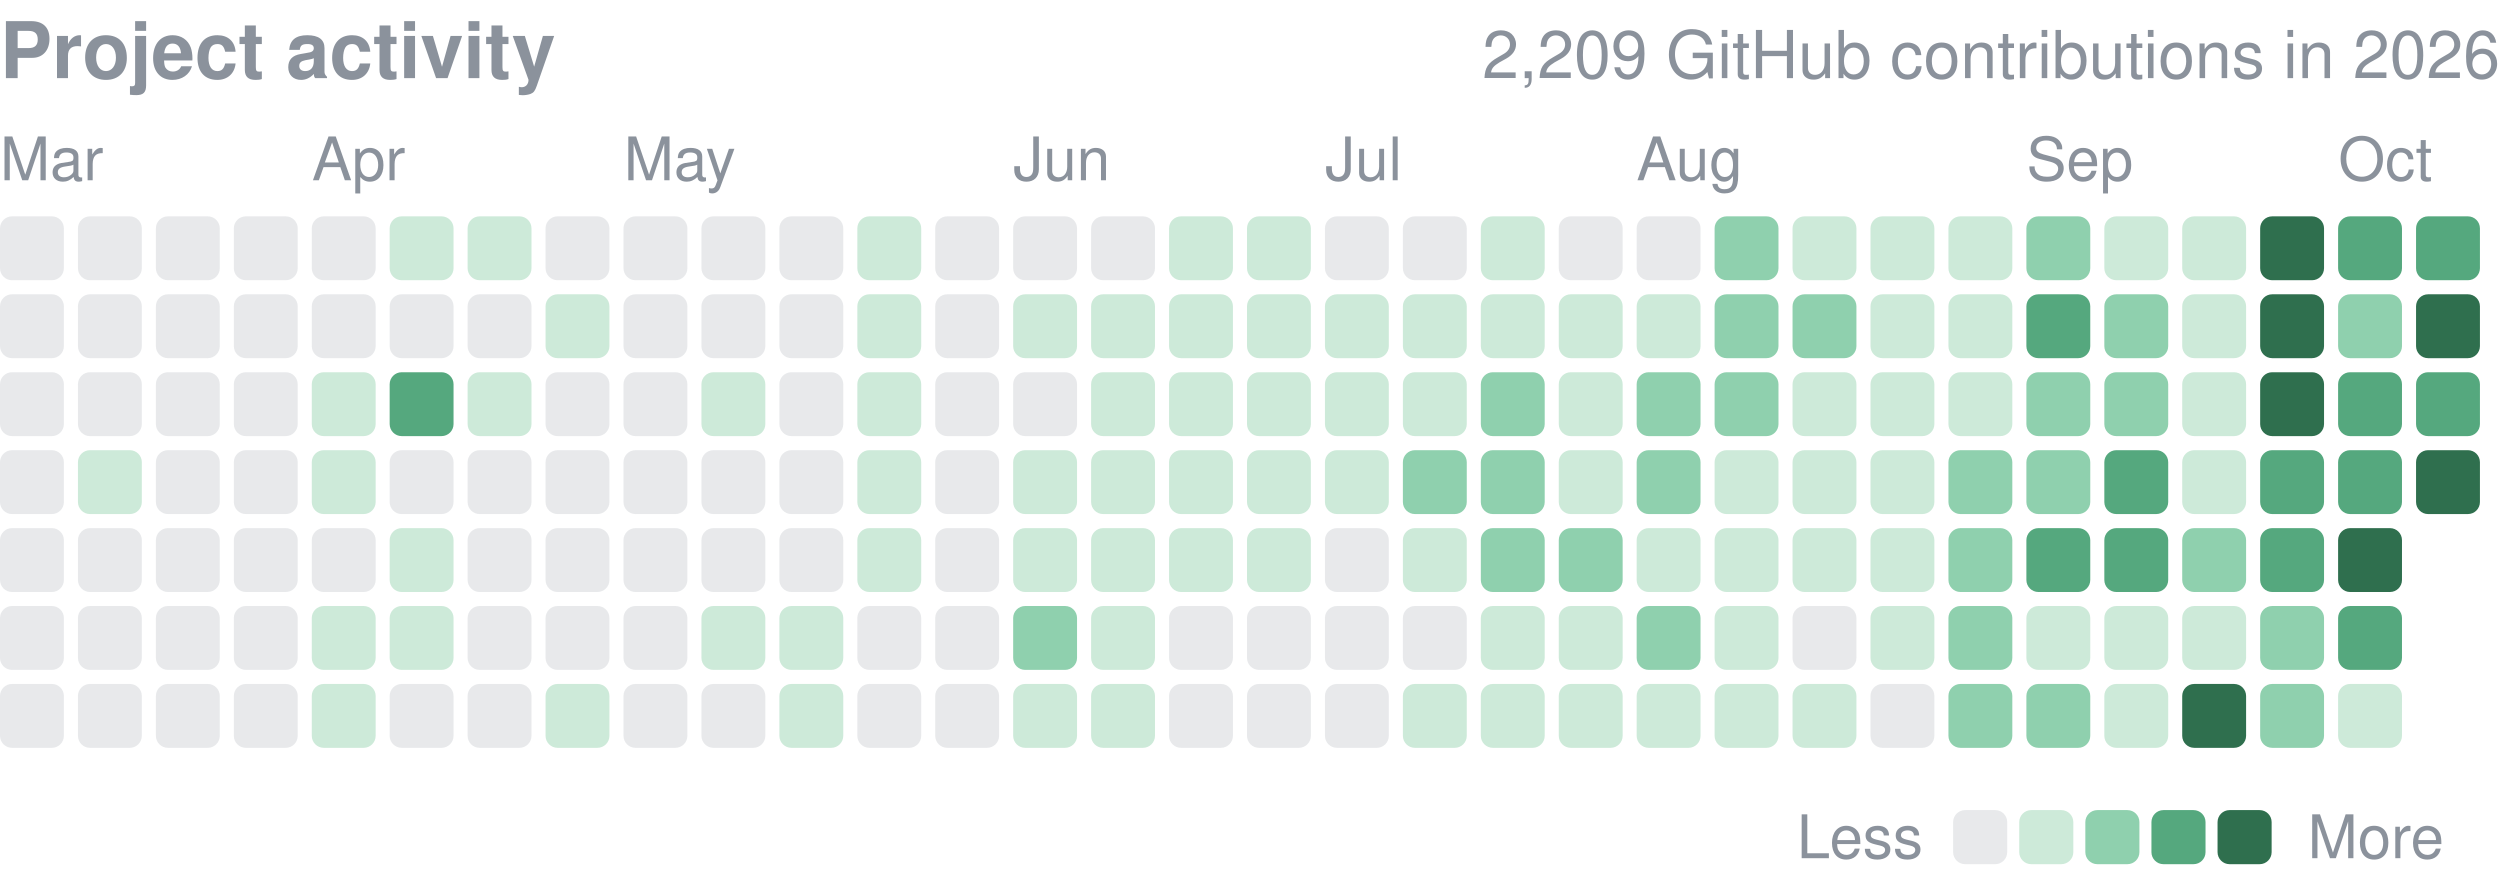
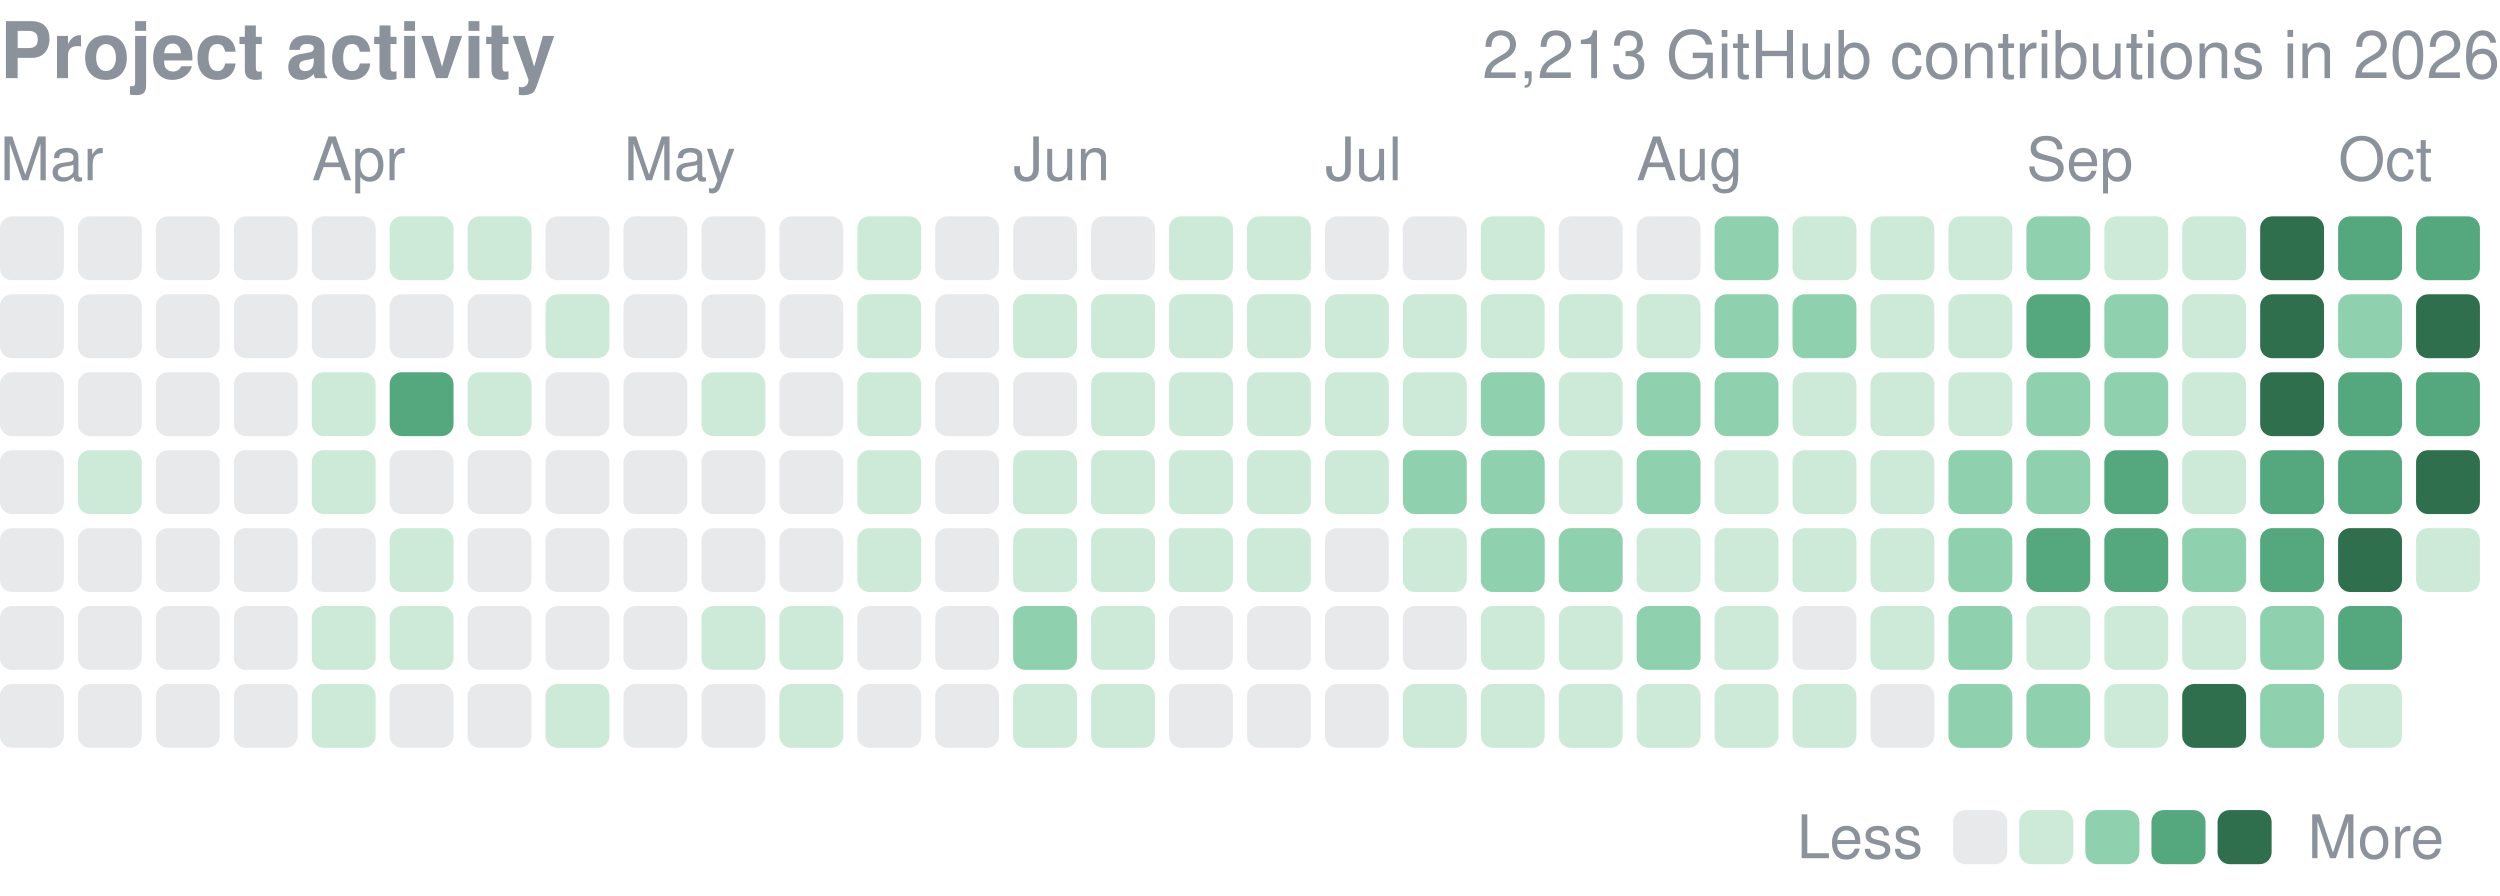
<svg xmlns="http://www.w3.org/2000/svg" width="416" height="149" viewBox="0 0 416 149" role="img" aria-label="yjinyoo GitHub contributions per day in 2026">
  <style>text{font-family:-apple-system,BlinkMacSystemFont,"Segoe UI",Helvetica,Arial,sans-serif}</style>
  <text x="0" y="13" font-size="13" font-weight="600" fill="#8b929c">Project activity</text>
-   <text x="416" y="13" font-size="11" fill="#8b929c" text-anchor="end">2,209 GitHub contributions in 2026</text>
+   <text x="416" y="13" font-size="11" fill="#8b929c" text-anchor="end">2,213 GitHub contributions in 2026</text>
  <text x="0.0" y="30" font-size="10" fill="#8b929c">Mar</text>
  <text x="51.9" y="30" font-size="10" fill="#8b929c">Apr</text>
  <text x="103.8" y="30" font-size="10" fill="#8b929c">May</text>
  <text x="168.6" y="30" font-size="10" fill="#8b929c">Jun</text>
  <text x="220.5" y="30" font-size="10" fill="#8b929c">Jul</text>
  <text x="272.3" y="30" font-size="10" fill="#8b929c">Aug</text>
  <text x="337.2" y="30" font-size="10" fill="#8b929c">Sep</text>
  <text x="389.1" y="30" font-size="10" fill="#8b929c">Oct</text>
  <rect x="0.00" y="36.00" width="10.63" height="10.63" rx="2.0" fill="#8b929c" opacity="0.2" />
  <rect x="0.00" y="48.97" width="10.63" height="10.63" rx="2.0" fill="#8b929c" opacity="0.2" />
  <rect x="0.00" y="61.94" width="10.63" height="10.63" rx="2.0" fill="#8b929c" opacity="0.2" />
  <rect x="0.00" y="74.91" width="10.63" height="10.63" rx="2.0" fill="#8b929c" opacity="0.2" />
  <rect x="0.00" y="87.88" width="10.63" height="10.63" rx="2.0" fill="#8b929c" opacity="0.2" />
  <rect x="0.00" y="100.84" width="10.63" height="10.63" rx="2.0" fill="#8b929c" opacity="0.2" />
  <rect x="0.00" y="113.81" width="10.63" height="10.63" rx="2.0" fill="#8b929c" opacity="0.2" />
  <rect x="12.97" y="36.00" width="10.63" height="10.63" rx="2.0" fill="#8b929c" opacity="0.2" />
  <rect x="12.97" y="48.97" width="10.63" height="10.63" rx="2.0" fill="#8b929c" opacity="0.2" />
  <rect x="12.97" y="61.94" width="10.63" height="10.63" rx="2.0" fill="#8b929c" opacity="0.2" />
  <rect x="12.97" y="74.91" width="10.63" height="10.63" rx="2.0" fill="#cdead9" />
  <rect x="12.97" y="87.88" width="10.63" height="10.63" rx="2.0" fill="#8b929c" opacity="0.2" />
  <rect x="12.97" y="100.84" width="10.63" height="10.63" rx="2.0" fill="#8b929c" opacity="0.2" />
  <rect x="12.97" y="113.81" width="10.63" height="10.63" rx="2.0" fill="#8b929c" opacity="0.2" />
  <rect x="25.94" y="36.00" width="10.63" height="10.63" rx="2.0" fill="#8b929c" opacity="0.2" />
  <rect x="25.94" y="48.97" width="10.63" height="10.63" rx="2.0" fill="#8b929c" opacity="0.2" />
  <rect x="25.94" y="61.94" width="10.63" height="10.63" rx="2.0" fill="#8b929c" opacity="0.2" />
  <rect x="25.94" y="74.91" width="10.63" height="10.63" rx="2.0" fill="#8b929c" opacity="0.2" />
  <rect x="25.94" y="87.88" width="10.63" height="10.63" rx="2.0" fill="#8b929c" opacity="0.2" />
  <rect x="25.94" y="100.84" width="10.63" height="10.63" rx="2.0" fill="#8b929c" opacity="0.2" />
  <rect x="25.94" y="113.81" width="10.63" height="10.63" rx="2.0" fill="#8b929c" opacity="0.2" />
  <rect x="38.91" y="36.00" width="10.63" height="10.63" rx="2.0" fill="#8b929c" opacity="0.2" />
  <rect x="38.91" y="48.97" width="10.63" height="10.63" rx="2.0" fill="#8b929c" opacity="0.2" />
  <rect x="38.91" y="61.94" width="10.63" height="10.63" rx="2.0" fill="#8b929c" opacity="0.2" />
  <rect x="38.91" y="74.91" width="10.63" height="10.63" rx="2.0" fill="#8b929c" opacity="0.2" />
  <rect x="38.91" y="87.88" width="10.63" height="10.63" rx="2.0" fill="#8b929c" opacity="0.2" />
  <rect x="38.91" y="100.84" width="10.63" height="10.63" rx="2.0" fill="#8b929c" opacity="0.2" />
  <rect x="38.91" y="113.81" width="10.63" height="10.63" rx="2.0" fill="#8b929c" opacity="0.2" />
  <rect x="51.88" y="36.00" width="10.63" height="10.63" rx="2.0" fill="#8b929c" opacity="0.2" />
  <rect x="51.88" y="48.97" width="10.63" height="10.63" rx="2.0" fill="#8b929c" opacity="0.2" />
  <rect x="51.88" y="61.94" width="10.63" height="10.63" rx="2.0" fill="#cdead9" />
  <rect x="51.88" y="74.91" width="10.63" height="10.63" rx="2.0" fill="#cdead9" />
  <rect x="51.88" y="87.88" width="10.63" height="10.63" rx="2.0" fill="#8b929c" opacity="0.2" />
  <rect x="51.88" y="100.84" width="10.63" height="10.63" rx="2.0" fill="#cdead9" />
  <rect x="51.88" y="113.81" width="10.63" height="10.63" rx="2.0" fill="#cdead9" />
  <rect x="64.84" y="36.00" width="10.63" height="10.63" rx="2.0" fill="#cdead9" />
  <rect x="64.84" y="48.97" width="10.63" height="10.63" rx="2.0" fill="#8b929c" opacity="0.2" />
  <rect x="64.84" y="61.94" width="10.63" height="10.63" rx="2.0" fill="#55a87e" />
  <rect x="64.84" y="74.91" width="10.63" height="10.63" rx="2.0" fill="#8b929c" opacity="0.2" />
  <rect x="64.84" y="87.88" width="10.63" height="10.63" rx="2.0" fill="#cdead9" />
  <rect x="64.84" y="100.84" width="10.63" height="10.63" rx="2.0" fill="#cdead9" />
  <rect x="64.84" y="113.81" width="10.63" height="10.63" rx="2.0" fill="#8b929c" opacity="0.2" />
  <rect x="77.81" y="36.00" width="10.63" height="10.63" rx="2.0" fill="#cdead9" />
  <rect x="77.81" y="48.97" width="10.63" height="10.63" rx="2.0" fill="#8b929c" opacity="0.2" />
  <rect x="77.81" y="61.94" width="10.63" height="10.63" rx="2.0" fill="#cdead9" />
  <rect x="77.81" y="74.91" width="10.63" height="10.63" rx="2.0" fill="#8b929c" opacity="0.2" />
  <rect x="77.81" y="87.88" width="10.63" height="10.63" rx="2.0" fill="#8b929c" opacity="0.2" />
  <rect x="77.81" y="100.84" width="10.63" height="10.63" rx="2.0" fill="#8b929c" opacity="0.2" />
  <rect x="77.81" y="113.81" width="10.63" height="10.63" rx="2.0" fill="#8b929c" opacity="0.2" />
  <rect x="90.78" y="36.00" width="10.63" height="10.63" rx="2.0" fill="#8b929c" opacity="0.2" />
  <rect x="90.78" y="48.97" width="10.63" height="10.63" rx="2.0" fill="#cdead9" />
  <rect x="90.78" y="61.94" width="10.63" height="10.63" rx="2.0" fill="#8b929c" opacity="0.2" />
  <rect x="90.78" y="74.91" width="10.63" height="10.63" rx="2.0" fill="#8b929c" opacity="0.2" />
  <rect x="90.78" y="87.88" width="10.63" height="10.63" rx="2.0" fill="#8b929c" opacity="0.2" />
  <rect x="90.78" y="100.84" width="10.63" height="10.63" rx="2.0" fill="#8b929c" opacity="0.2" />
  <rect x="90.78" y="113.81" width="10.63" height="10.63" rx="2.0" fill="#cdead9" />
  <rect x="103.75" y="36.00" width="10.63" height="10.63" rx="2.0" fill="#8b929c" opacity="0.2" />
  <rect x="103.75" y="48.97" width="10.63" height="10.63" rx="2.0" fill="#8b929c" opacity="0.2" />
  <rect x="103.75" y="61.94" width="10.63" height="10.63" rx="2.0" fill="#8b929c" opacity="0.2" />
  <rect x="103.75" y="74.91" width="10.63" height="10.63" rx="2.0" fill="#8b929c" opacity="0.2" />
  <rect x="103.75" y="87.88" width="10.63" height="10.63" rx="2.0" fill="#8b929c" opacity="0.2" />
  <rect x="103.75" y="100.84" width="10.63" height="10.63" rx="2.0" fill="#8b929c" opacity="0.2" />
  <rect x="103.75" y="113.81" width="10.63" height="10.63" rx="2.0" fill="#8b929c" opacity="0.2" />
  <rect x="116.72" y="36.00" width="10.63" height="10.63" rx="2.0" fill="#8b929c" opacity="0.2" />
  <rect x="116.72" y="48.97" width="10.63" height="10.63" rx="2.0" fill="#8b929c" opacity="0.2" />
  <rect x="116.72" y="61.94" width="10.63" height="10.63" rx="2.0" fill="#cdead9" />
  <rect x="116.72" y="74.91" width="10.63" height="10.63" rx="2.0" fill="#8b929c" opacity="0.2" />
  <rect x="116.72" y="87.88" width="10.63" height="10.63" rx="2.0" fill="#8b929c" opacity="0.2" />
  <rect x="116.72" y="100.84" width="10.63" height="10.63" rx="2.0" fill="#cdead9" />
  <rect x="116.72" y="113.81" width="10.63" height="10.63" rx="2.0" fill="#8b929c" opacity="0.2" />
  <rect x="129.69" y="36.00" width="10.63" height="10.63" rx="2.0" fill="#8b929c" opacity="0.2" />
  <rect x="129.69" y="48.97" width="10.63" height="10.63" rx="2.0" fill="#8b929c" opacity="0.2" />
  <rect x="129.69" y="61.94" width="10.63" height="10.63" rx="2.0" fill="#8b929c" opacity="0.2" />
  <rect x="129.69" y="74.91" width="10.63" height="10.63" rx="2.0" fill="#8b929c" opacity="0.2" />
  <rect x="129.69" y="87.88" width="10.63" height="10.63" rx="2.0" fill="#8b929c" opacity="0.2" />
  <rect x="129.69" y="100.84" width="10.63" height="10.63" rx="2.0" fill="#cdead9" />
  <rect x="129.69" y="113.81" width="10.63" height="10.63" rx="2.0" fill="#cdead9" />
  <rect x="142.66" y="36.00" width="10.63" height="10.63" rx="2.0" fill="#cdead9" />
  <rect x="142.66" y="48.97" width="10.63" height="10.63" rx="2.0" fill="#cdead9" />
  <rect x="142.66" y="61.94" width="10.63" height="10.63" rx="2.0" fill="#cdead9" />
  <rect x="142.66" y="74.91" width="10.63" height="10.63" rx="2.0" fill="#cdead9" />
  <rect x="142.66" y="87.88" width="10.63" height="10.63" rx="2.0" fill="#cdead9" />
  <rect x="142.66" y="100.84" width="10.63" height="10.63" rx="2.0" fill="#8b929c" opacity="0.2" />
  <rect x="142.66" y="113.81" width="10.63" height="10.63" rx="2.0" fill="#8b929c" opacity="0.2" />
  <rect x="155.62" y="36.00" width="10.63" height="10.63" rx="2.0" fill="#8b929c" opacity="0.2" />
  <rect x="155.62" y="48.97" width="10.63" height="10.63" rx="2.0" fill="#8b929c" opacity="0.2" />
  <rect x="155.62" y="61.94" width="10.63" height="10.63" rx="2.0" fill="#8b929c" opacity="0.2" />
  <rect x="155.62" y="74.91" width="10.63" height="10.63" rx="2.0" fill="#8b929c" opacity="0.2" />
  <rect x="155.62" y="87.88" width="10.63" height="10.63" rx="2.0" fill="#8b929c" opacity="0.2" />
  <rect x="155.62" y="100.84" width="10.63" height="10.63" rx="2.0" fill="#8b929c" opacity="0.2" />
  <rect x="155.62" y="113.81" width="10.63" height="10.63" rx="2.0" fill="#8b929c" opacity="0.2" />
  <rect x="168.59" y="36.00" width="10.63" height="10.63" rx="2.0" fill="#8b929c" opacity="0.2" />
  <rect x="168.59" y="48.97" width="10.63" height="10.63" rx="2.0" fill="#cdead9" />
  <rect x="168.59" y="61.94" width="10.63" height="10.63" rx="2.0" fill="#8b929c" opacity="0.2" />
  <rect x="168.59" y="74.91" width="10.63" height="10.63" rx="2.0" fill="#cdead9" />
  <rect x="168.59" y="87.88" width="10.63" height="10.63" rx="2.0" fill="#cdead9" />
  <rect x="168.59" y="100.84" width="10.63" height="10.63" rx="2.0" fill="#8fd0ae" />
  <rect x="168.59" y="113.81" width="10.63" height="10.63" rx="2.0" fill="#cdead9" />
  <rect x="181.56" y="36.00" width="10.63" height="10.63" rx="2.0" fill="#8b929c" opacity="0.2" />
  <rect x="181.56" y="48.97" width="10.63" height="10.63" rx="2.0" fill="#cdead9" />
  <rect x="181.56" y="61.94" width="10.63" height="10.63" rx="2.0" fill="#cdead9" />
  <rect x="181.56" y="74.91" width="10.63" height="10.63" rx="2.0" fill="#cdead9" />
  <rect x="181.56" y="87.88" width="10.63" height="10.63" rx="2.0" fill="#cdead9" />
  <rect x="181.56" y="100.84" width="10.63" height="10.63" rx="2.0" fill="#cdead9" />
  <rect x="181.56" y="113.81" width="10.63" height="10.63" rx="2.0" fill="#cdead9" />
  <rect x="194.53" y="36.00" width="10.63" height="10.63" rx="2.0" fill="#cdead9" />
  <rect x="194.53" y="48.97" width="10.63" height="10.63" rx="2.0" fill="#cdead9" />
  <rect x="194.53" y="61.94" width="10.63" height="10.63" rx="2.0" fill="#cdead9" />
  <rect x="194.53" y="74.91" width="10.63" height="10.63" rx="2.0" fill="#cdead9" />
  <rect x="194.53" y="87.88" width="10.63" height="10.63" rx="2.0" fill="#cdead9" />
  <rect x="194.53" y="100.84" width="10.63" height="10.63" rx="2.0" fill="#8b929c" opacity="0.2" />
  <rect x="194.53" y="113.81" width="10.63" height="10.63" rx="2.0" fill="#8b929c" opacity="0.2" />
  <rect x="207.50" y="36.00" width="10.63" height="10.63" rx="2.0" fill="#cdead9" />
  <rect x="207.50" y="48.97" width="10.63" height="10.63" rx="2.0" fill="#cdead9" />
  <rect x="207.50" y="61.94" width="10.63" height="10.63" rx="2.0" fill="#cdead9" />
  <rect x="207.50" y="74.91" width="10.63" height="10.63" rx="2.0" fill="#cdead9" />
  <rect x="207.50" y="87.88" width="10.63" height="10.63" rx="2.0" fill="#cdead9" />
  <rect x="207.50" y="100.84" width="10.63" height="10.63" rx="2.0" fill="#8b929c" opacity="0.2" />
  <rect x="207.50" y="113.81" width="10.63" height="10.63" rx="2.0" fill="#8b929c" opacity="0.2" />
  <rect x="220.47" y="36.00" width="10.63" height="10.63" rx="2.0" fill="#8b929c" opacity="0.2" />
  <rect x="220.47" y="48.97" width="10.63" height="10.63" rx="2.0" fill="#cdead9" />
  <rect x="220.47" y="61.94" width="10.63" height="10.63" rx="2.0" fill="#cdead9" />
  <rect x="220.47" y="74.91" width="10.63" height="10.63" rx="2.0" fill="#cdead9" />
  <rect x="220.47" y="87.88" width="10.63" height="10.63" rx="2.0" fill="#8b929c" opacity="0.2" />
  <rect x="220.47" y="100.84" width="10.63" height="10.63" rx="2.0" fill="#8b929c" opacity="0.2" />
  <rect x="220.47" y="113.81" width="10.63" height="10.63" rx="2.0" fill="#8b929c" opacity="0.2" />
  <rect x="233.44" y="36.00" width="10.63" height="10.63" rx="2.0" fill="#8b929c" opacity="0.2" />
  <rect x="233.44" y="48.97" width="10.63" height="10.63" rx="2.0" fill="#cdead9" />
  <rect x="233.44" y="61.94" width="10.63" height="10.63" rx="2.0" fill="#cdead9" />
  <rect x="233.44" y="74.91" width="10.63" height="10.63" rx="2.0" fill="#8fd0ae" />
  <rect x="233.44" y="87.88" width="10.63" height="10.63" rx="2.0" fill="#cdead9" />
  <rect x="233.44" y="100.84" width="10.63" height="10.63" rx="2.0" fill="#8b929c" opacity="0.2" />
  <rect x="233.44" y="113.81" width="10.63" height="10.63" rx="2.0" fill="#cdead9" />
  <rect x="246.41" y="36.00" width="10.63" height="10.63" rx="2.0" fill="#cdead9" />
  <rect x="246.41" y="48.97" width="10.63" height="10.63" rx="2.0" fill="#cdead9" />
  <rect x="246.41" y="61.94" width="10.63" height="10.63" rx="2.0" fill="#8fd0ae" />
  <rect x="246.41" y="74.91" width="10.63" height="10.63" rx="2.0" fill="#8fd0ae" />
  <rect x="246.41" y="87.88" width="10.63" height="10.63" rx="2.0" fill="#8fd0ae" />
  <rect x="246.41" y="100.84" width="10.63" height="10.63" rx="2.0" fill="#cdead9" />
  <rect x="246.41" y="113.81" width="10.63" height="10.63" rx="2.0" fill="#cdead9" />
  <rect x="259.38" y="36.00" width="10.63" height="10.63" rx="2.0" fill="#8b929c" opacity="0.2" />
  <rect x="259.38" y="48.97" width="10.63" height="10.63" rx="2.0" fill="#cdead9" />
  <rect x="259.38" y="61.94" width="10.63" height="10.63" rx="2.0" fill="#cdead9" />
  <rect x="259.38" y="74.91" width="10.63" height="10.63" rx="2.0" fill="#cdead9" />
  <rect x="259.38" y="87.88" width="10.63" height="10.63" rx="2.0" fill="#8fd0ae" />
  <rect x="259.38" y="100.84" width="10.63" height="10.63" rx="2.0" fill="#cdead9" />
  <rect x="259.38" y="113.81" width="10.63" height="10.63" rx="2.0" fill="#cdead9" />
  <rect x="272.34" y="36.00" width="10.63" height="10.63" rx="2.0" fill="#8b929c" opacity="0.2" />
  <rect x="272.34" y="48.97" width="10.63" height="10.63" rx="2.0" fill="#cdead9" />
  <rect x="272.34" y="61.94" width="10.63" height="10.63" rx="2.0" fill="#8fd0ae" />
  <rect x="272.34" y="74.91" width="10.63" height="10.63" rx="2.0" fill="#8fd0ae" />
  <rect x="272.34" y="87.88" width="10.63" height="10.63" rx="2.0" fill="#cdead9" />
  <rect x="272.34" y="100.84" width="10.63" height="10.63" rx="2.0" fill="#8fd0ae" />
  <rect x="272.34" y="113.81" width="10.63" height="10.63" rx="2.0" fill="#cdead9" />
  <rect x="285.31" y="36.00" width="10.63" height="10.63" rx="2.0" fill="#8fd0ae" />
  <rect x="285.31" y="48.97" width="10.63" height="10.63" rx="2.0" fill="#8fd0ae" />
  <rect x="285.31" y="61.94" width="10.63" height="10.63" rx="2.0" fill="#8fd0ae" />
  <rect x="285.31" y="74.91" width="10.63" height="10.63" rx="2.0" fill="#cdead9" />
  <rect x="285.31" y="87.88" width="10.63" height="10.63" rx="2.0" fill="#cdead9" />
  <rect x="285.31" y="100.84" width="10.63" height="10.63" rx="2.0" fill="#cdead9" />
  <rect x="285.31" y="113.81" width="10.63" height="10.63" rx="2.0" fill="#cdead9" />
  <rect x="298.28" y="36.00" width="10.63" height="10.63" rx="2.0" fill="#cdead9" />
  <rect x="298.28" y="48.97" width="10.63" height="10.63" rx="2.0" fill="#8fd0ae" />
  <rect x="298.28" y="61.94" width="10.63" height="10.63" rx="2.0" fill="#cdead9" />
  <rect x="298.28" y="74.91" width="10.63" height="10.63" rx="2.0" fill="#cdead9" />
  <rect x="298.28" y="87.88" width="10.63" height="10.63" rx="2.0" fill="#cdead9" />
  <rect x="298.28" y="100.84" width="10.63" height="10.63" rx="2.0" fill="#8b929c" opacity="0.2" />
  <rect x="298.28" y="113.81" width="10.63" height="10.63" rx="2.0" fill="#cdead9" />
  <rect x="311.25" y="36.00" width="10.63" height="10.63" rx="2.0" fill="#cdead9" />
  <rect x="311.25" y="48.97" width="10.63" height="10.63" rx="2.0" fill="#cdead9" />
  <rect x="311.25" y="61.94" width="10.63" height="10.63" rx="2.0" fill="#cdead9" />
  <rect x="311.25" y="74.91" width="10.63" height="10.63" rx="2.0" fill="#cdead9" />
  <rect x="311.25" y="87.88" width="10.63" height="10.63" rx="2.0" fill="#cdead9" />
  <rect x="311.25" y="100.84" width="10.63" height="10.63" rx="2.0" fill="#cdead9" />
  <rect x="311.25" y="113.81" width="10.63" height="10.63" rx="2.0" fill="#8b929c" opacity="0.2" />
  <rect x="324.22" y="36.00" width="10.63" height="10.63" rx="2.0" fill="#cdead9" />
  <rect x="324.22" y="48.97" width="10.63" height="10.63" rx="2.0" fill="#cdead9" />
  <rect x="324.22" y="61.94" width="10.63" height="10.63" rx="2.0" fill="#cdead9" />
  <rect x="324.22" y="74.91" width="10.63" height="10.63" rx="2.0" fill="#8fd0ae" />
  <rect x="324.22" y="87.88" width="10.63" height="10.63" rx="2.0" fill="#8fd0ae" />
  <rect x="324.22" y="100.84" width="10.63" height="10.63" rx="2.0" fill="#8fd0ae" />
  <rect x="324.22" y="113.81" width="10.63" height="10.63" rx="2.0" fill="#8fd0ae" />
  <rect x="337.19" y="36.00" width="10.63" height="10.63" rx="2.0" fill="#8fd0ae" />
  <rect x="337.19" y="48.97" width="10.63" height="10.63" rx="2.0" fill="#55a87e" />
  <rect x="337.19" y="61.94" width="10.63" height="10.63" rx="2.0" fill="#8fd0ae" />
  <rect x="337.19" y="74.91" width="10.63" height="10.63" rx="2.0" fill="#8fd0ae" />
  <rect x="337.19" y="87.88" width="10.63" height="10.63" rx="2.0" fill="#55a87e" />
  <rect x="337.19" y="100.84" width="10.63" height="10.63" rx="2.0" fill="#cdead9" />
  <rect x="337.19" y="113.81" width="10.63" height="10.63" rx="2.0" fill="#8fd0ae" />
  <rect x="350.16" y="36.00" width="10.63" height="10.63" rx="2.0" fill="#cdead9" />
  <rect x="350.16" y="48.97" width="10.63" height="10.63" rx="2.0" fill="#8fd0ae" />
  <rect x="350.16" y="61.94" width="10.63" height="10.63" rx="2.0" fill="#8fd0ae" />
  <rect x="350.16" y="74.91" width="10.63" height="10.63" rx="2.0" fill="#55a87e" />
  <rect x="350.16" y="87.88" width="10.63" height="10.63" rx="2.0" fill="#55a87e" />
  <rect x="350.16" y="100.84" width="10.63" height="10.63" rx="2.0" fill="#cdead9" />
  <rect x="350.16" y="113.81" width="10.63" height="10.63" rx="2.0" fill="#cdead9" />
  <rect x="363.12" y="36.00" width="10.63" height="10.63" rx="2.0" fill="#cdead9" />
  <rect x="363.12" y="48.97" width="10.63" height="10.63" rx="2.0" fill="#cdead9" />
  <rect x="363.12" y="61.94" width="10.63" height="10.63" rx="2.0" fill="#cdead9" />
  <rect x="363.12" y="74.91" width="10.63" height="10.63" rx="2.0" fill="#cdead9" />
  <rect x="363.12" y="87.88" width="10.63" height="10.63" rx="2.0" fill="#8fd0ae" />
  <rect x="363.12" y="100.84" width="10.63" height="10.63" rx="2.0" fill="#cdead9" />
  <rect x="363.12" y="113.81" width="10.63" height="10.63" rx="2.0" fill="#2f6f4e" />
  <rect x="376.09" y="36.00" width="10.63" height="10.63" rx="2.0" fill="#2f6f4e" />
  <rect x="376.09" y="48.97" width="10.63" height="10.63" rx="2.0" fill="#2f6f4e" />
  <rect x="376.09" y="61.94" width="10.63" height="10.63" rx="2.0" fill="#2f6f4e" />
  <rect x="376.09" y="74.91" width="10.63" height="10.63" rx="2.0" fill="#55a87e" />
  <rect x="376.09" y="87.88" width="10.63" height="10.63" rx="2.0" fill="#55a87e" />
  <rect x="376.09" y="100.84" width="10.63" height="10.63" rx="2.0" fill="#8fd0ae" />
  <rect x="376.09" y="113.81" width="10.63" height="10.63" rx="2.0" fill="#8fd0ae" />
  <rect x="389.06" y="36.00" width="10.63" height="10.63" rx="2.0" fill="#55a87e" />
  <rect x="389.06" y="48.97" width="10.63" height="10.63" rx="2.0" fill="#8fd0ae" />
  <rect x="389.06" y="61.94" width="10.63" height="10.63" rx="2.0" fill="#55a87e" />
  <rect x="389.06" y="74.91" width="10.63" height="10.63" rx="2.0" fill="#55a87e" />
  <rect x="389.06" y="87.88" width="10.63" height="10.63" rx="2.0" fill="#2f6f4e" />
  <rect x="389.06" y="100.84" width="10.63" height="10.63" rx="2.0" fill="#55a87e" />
  <rect x="389.06" y="113.81" width="10.63" height="10.63" rx="2.0" fill="#cdead9" />
  <rect x="402.03" y="36.00" width="10.63" height="10.63" rx="2.0" fill="#55a87e" />
  <rect x="402.03" y="48.97" width="10.63" height="10.63" rx="2.0" fill="#2f6f4e" />
  <rect x="402.03" y="61.94" width="10.63" height="10.63" rx="2.0" fill="#55a87e" />
  <rect x="402.03" y="74.91" width="10.63" height="10.63" rx="2.0" fill="#2f6f4e" />
+   <rect x="402.03" y="87.88" width="10.63" height="10.63" rx="2.0" fill="#cdead9" />
  <text x="299" y="142.8" font-size="10" fill="#8b929c">Less</text>
  <rect x="325" y="134.8" width="9" height="9" rx="2.0" fill="#8b929c" opacity="0.2" />
  <rect x="336.0" y="134.8" width="9" height="9" rx="2.0" fill="#cdead9" />
  <rect x="347.0" y="134.8" width="9" height="9" rx="2.0" fill="#8fd0ae" />
  <rect x="358.0" y="134.8" width="9" height="9" rx="2.0" fill="#55a87e" />
  <rect x="369.0" y="134.8" width="9" height="9" rx="2.0" fill="#2f6f4e" />
  <text x="384.0" y="142.8" font-size="10" fill="#8b929c">More</text>
</svg>
